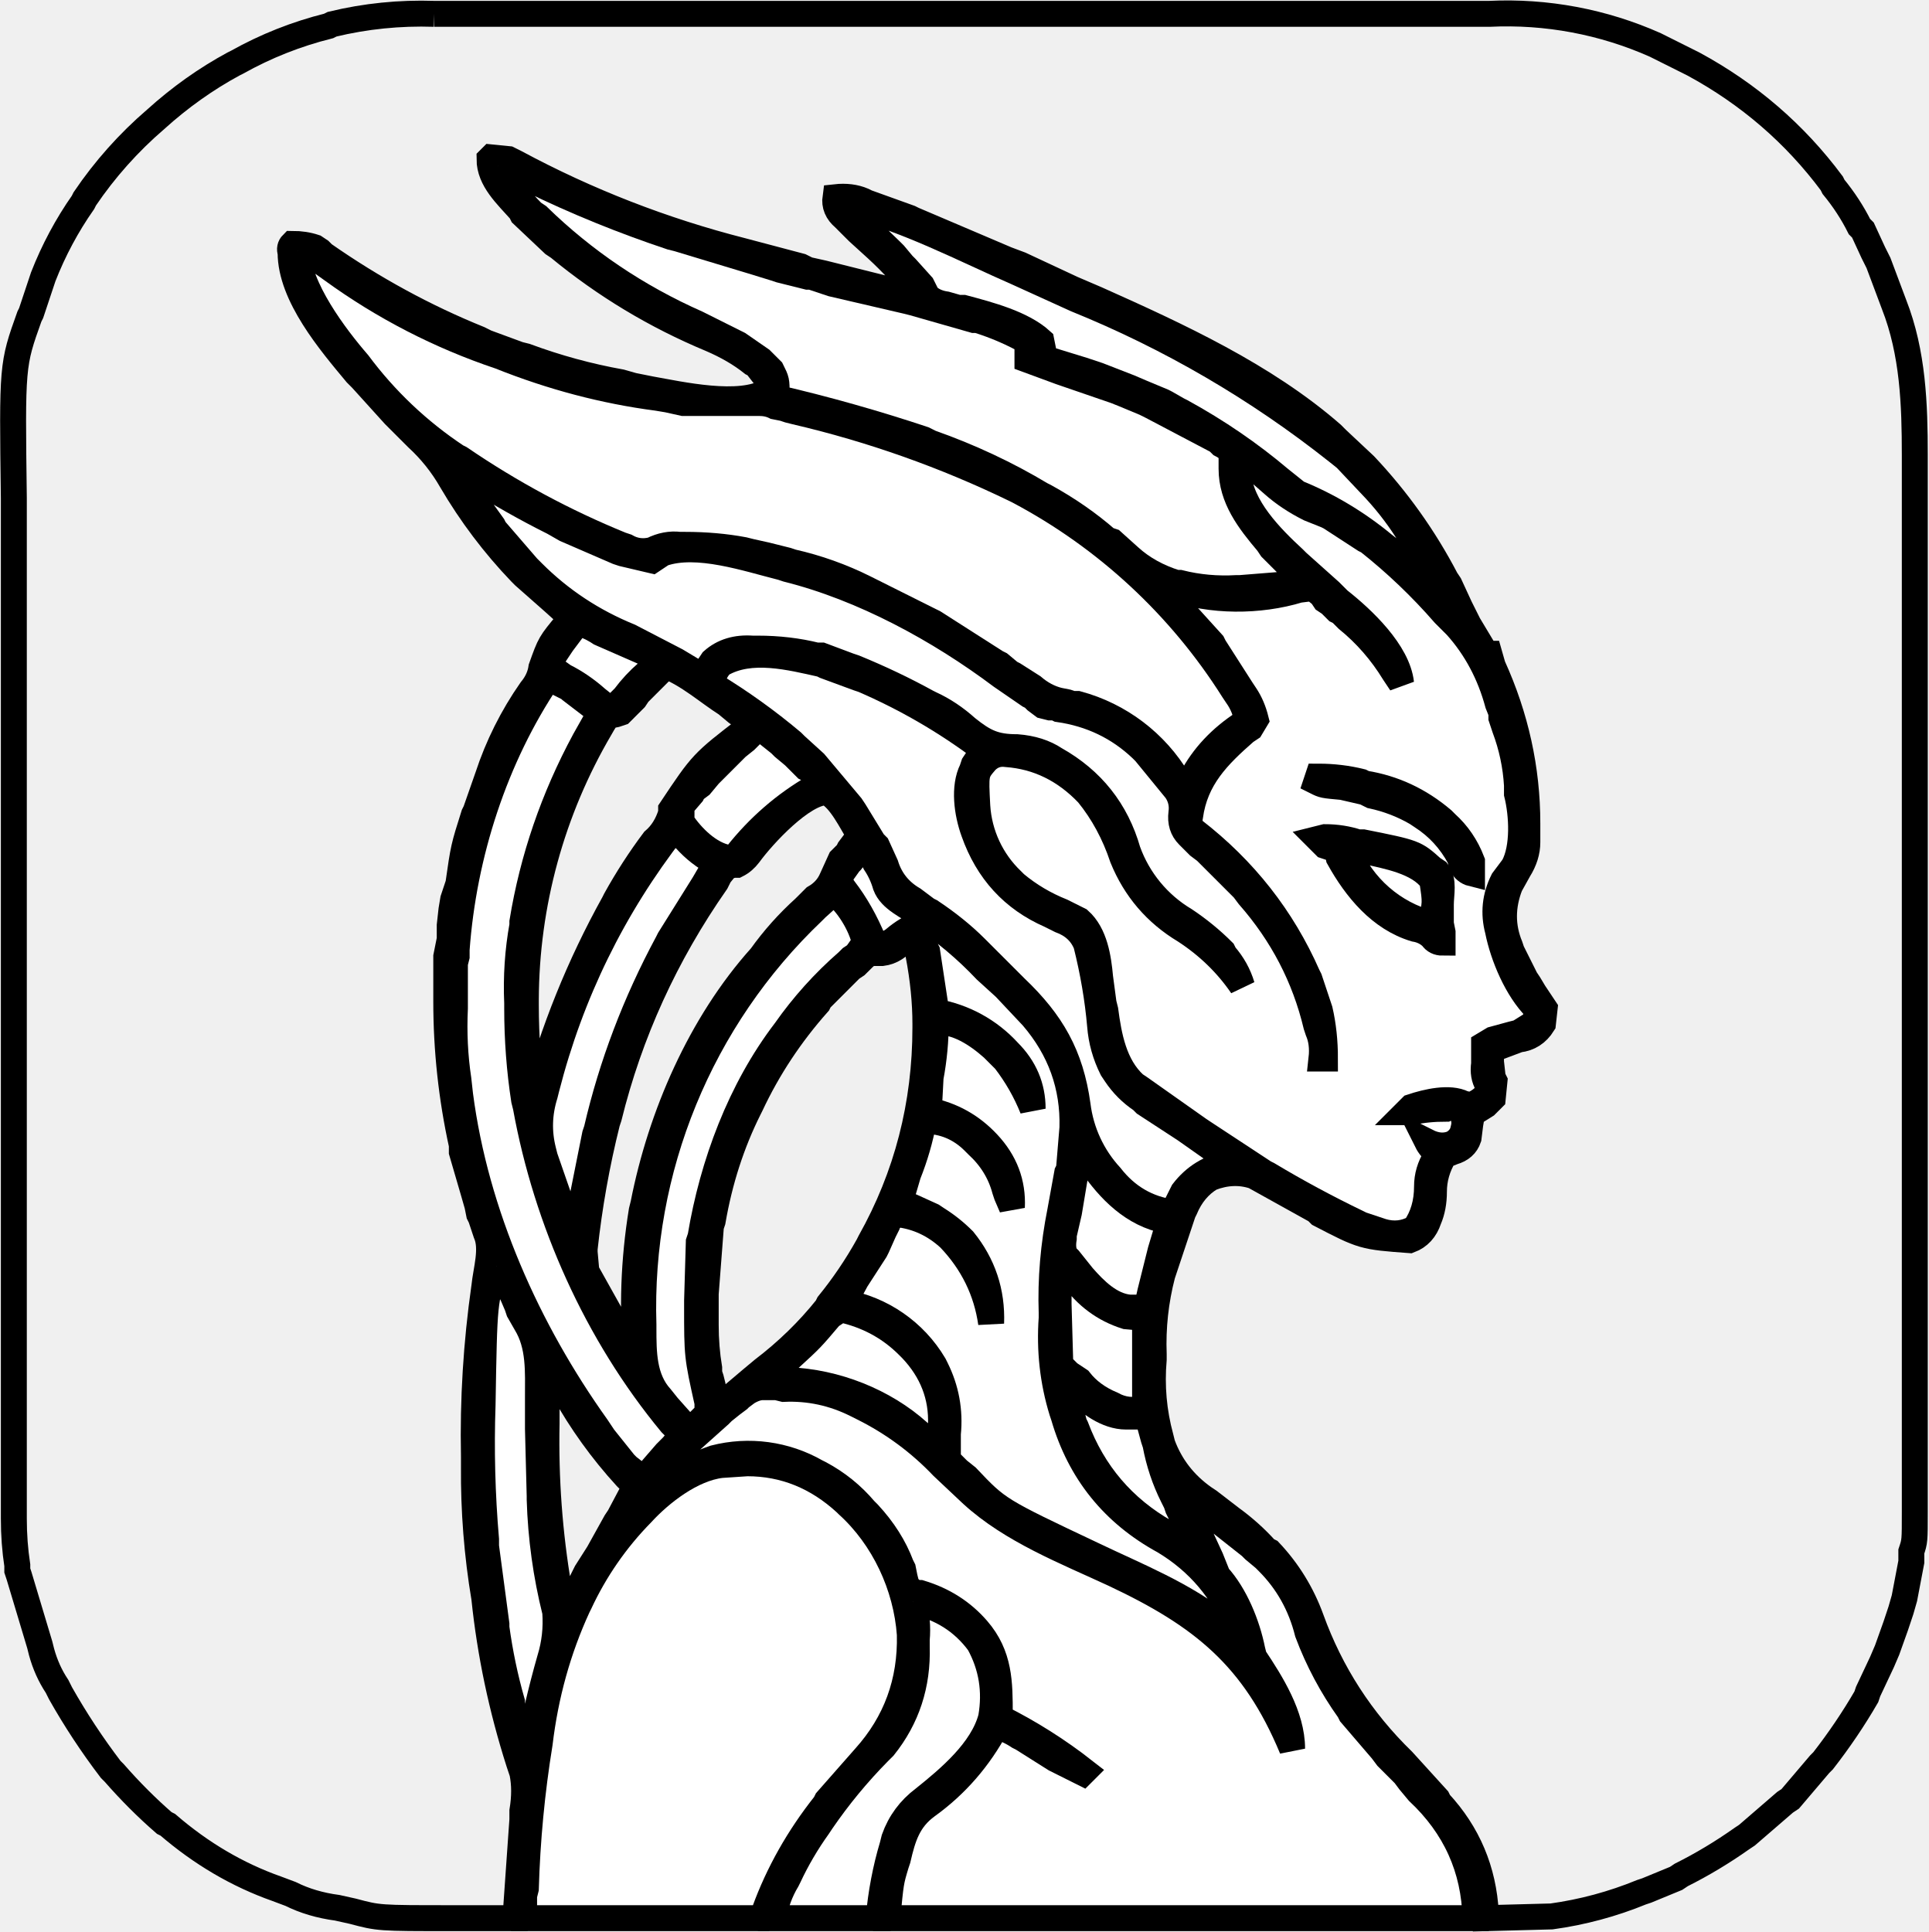
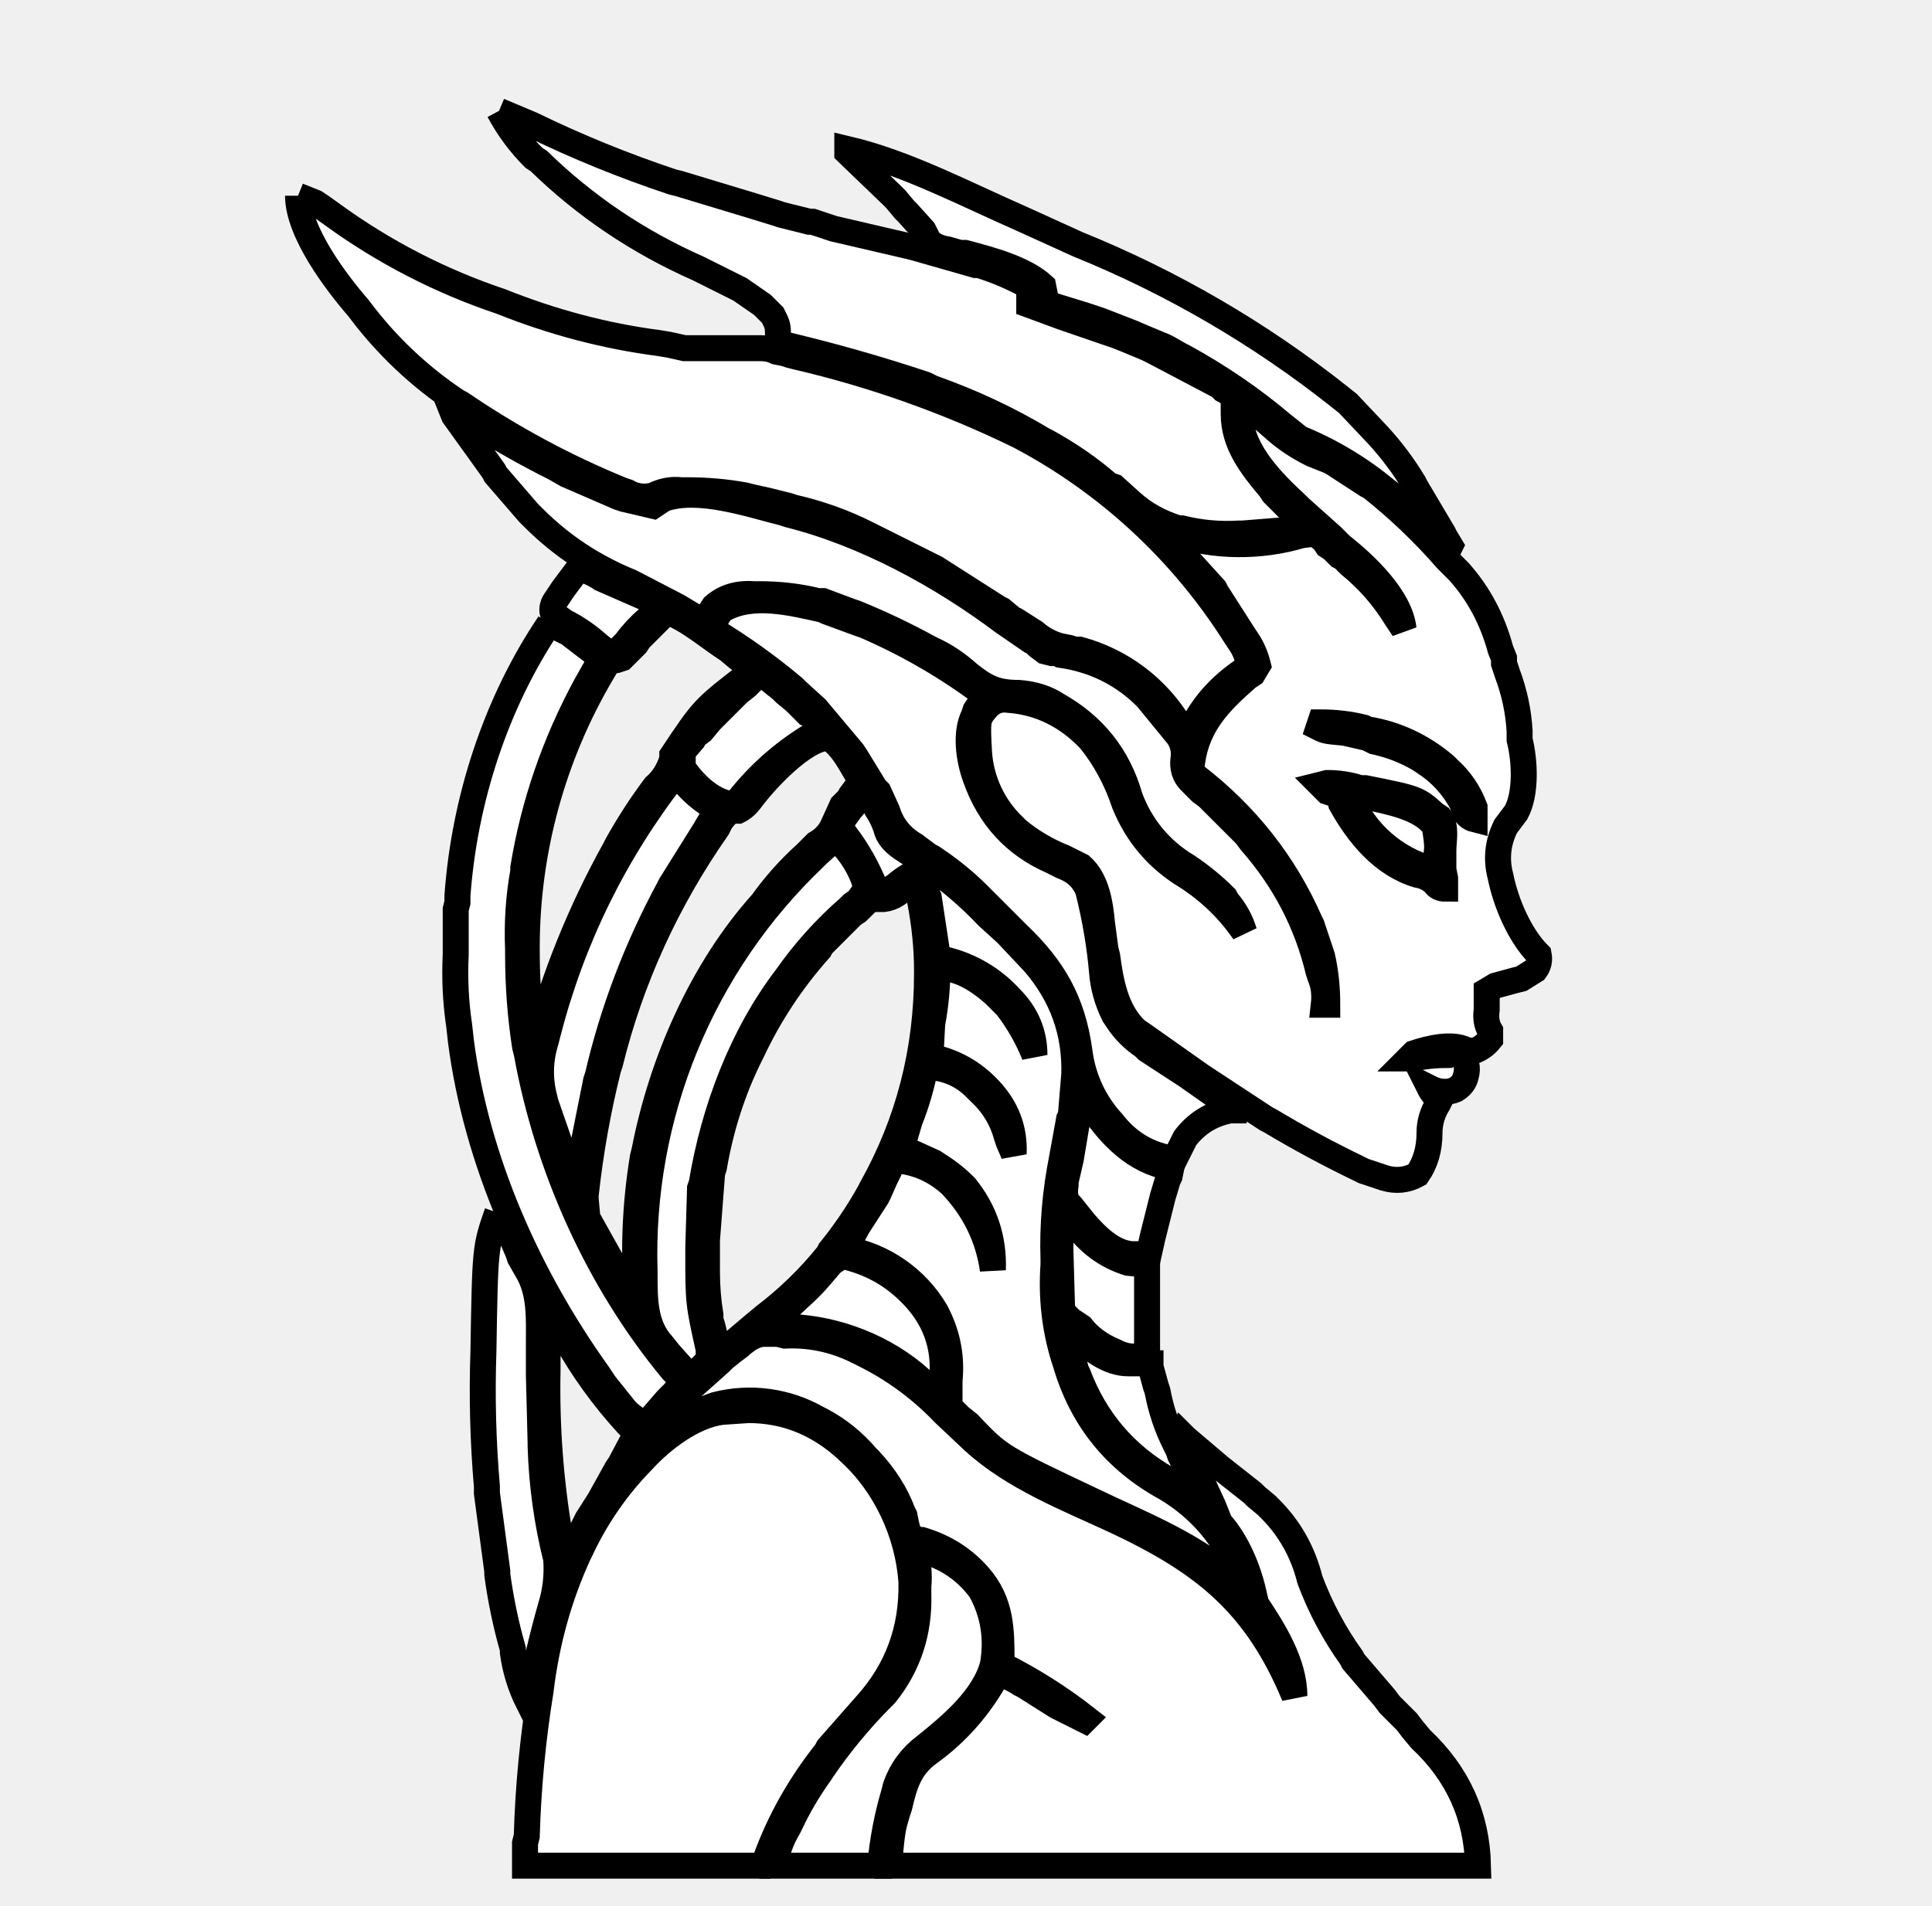
- <svg xmlns="http://www.w3.org/2000/svg" viewBox="70 68 1115 1117">
+ <svg xmlns="http://www.w3.org/2000/svg" viewBox="70 100 1115 1100">
  <style>
        path { stroke: black; stroke-width: 15; }
    </style>
-   <path fill="none" d="M321 76h610a211 211 0 0 1 96 18l20 10 2 1q48 26 80 69l1 2q9 11 15 23l2 2 6 13 3 6 9 24c11 28 12 58 12 87v611c0 17 0 17-2 23v6l-4 21-2 7-2 6-1 3-5 14-3 7-8 17-1 3q-11 19-25 37l-2 2-17 20-3 2-22 19-3 2q-17 12-35 21l-3 2-17 7-3 1a214 214 0 0 1-52 14l-38 1v-3q-2-37-27-64l-1-2-20-22q-36-35-53-82-8-22-24-39l-2-1q-9-10-20-18l-13-10-3-2q-17-12-24-31l-1-4q-6-22-4-45v-3a158 158 0 0 1 5-46l12-36 1-2q5-12 15-18 13-5 25-1l36 20 2 2c25 13 25 13 52 15q8-3 11-12 3-7 3-16 0-11 6-21l5-2q7-2 9-8l1-8 1-6 8-5 4-4 1-10-1-2-1-9v-7l16-6q9-1 14-9l1-9-6-9-3-5-2-3-8-16-1-3q-7-17 0-35l5-9q5-8 5-16v-11q0-47-20-91l-2-7h-2l-1-2-9-15-5-10-6-13-2-3a294 294 0 0 0-47-66l-16-15-3-3c-39-34-89-57-136-78l-14-6-30-14-8-3-54-23-2-1-25-9-2-1q-7-3-16-2-1 7 5 12l5 5 3 3 11 10q13 12 23 25v2h-2l-44-11-8-2-9-2-4-2-34-9a578 578 0 0 1-131-51l-4-2-10-1-1 1c0 12 10 21 18 30l1 2 18 17 3 2q40 33 88 53 14 6 24 14l2 1 7 9v6c-16 10-51 2-68-1l-10-2-7-2q-28-5-55-15l-4-1-19-7-4-2q-47-19-90-49l-2-2-3-2q-6-2-13-2-2 2-1 5c0 25 23 52 38 70l3 3 19 21 2 2 11 11q12 11 20 25 17 29 40 53l2 2 17 15 10 9-2 3c-10 12-10 12-15 26q-1 7-6 13a192 192 0 0 0-25 50l-7 20-1 2c-6 19-6 19-9 40l-3 9-1 6-1 9v8l-2 10v26q0 42 9 83v4l7 24 2 7 1 5 1 2 3 9c4 9 0 21-1 31q-7 49-6 98v6a438 438 0 0 0 6 76q5 48 20 95l1 3 1 3q2 10 0 22v5l-4 57h-37c-42 0-42 0-57-4l-9-2q-15-2-27-8l-8-3q-34-12-63-37l-2-1q-15-13-29-29l-2-2q-16-21-29-44l-2-4q-6-9-9-20l-1-4-12-40-1-3v-3q-2-13-2-27V356c-1-77-1-77 9-105l1-2 6-18 1-3q9-23 23-43l1-2a232 232 0 0 1 41-46q21-19 45-32l2-1q25-14 53-21l2-1q29-7 59-6" />
  <path fill="white" d="m330 335 5 3 3 2 6 4q22 14 46 26l7 4 30 13 3 1 17 4 6-4c20-7 49 3 69 8l3 1c44 11 88 35 124 62l16 11 2 1 2 2 4 3 4 1h3l2 1q28 4 48 23l2 2 18 22q4 6 3 13-1 8 4 13l4 4 2 2 4 3 22 22 3 4q29 33 39 75l1 3q3 7 2 16h2q0-15-3-28l-1-3-5-15-1-2q-22-50-66-84-3-3-2-8c3-22 16-35 32-49l3-2 3-5q-2-8-6-14l-2-3-16-25-1-2-29-32 4-1 2 1c22 8 50 8 73 1l8-1 5 4 2 3 3 2 4 4 2 1 4 4q16 13 27 31l2 3 2 3c-2-18-22-37-36-48l-5-5-19-17-2-2c-13-12-31-30-32-49v-6l4-1 7 5 1 1 8 7q9 8 21 14l10 4 2 1 20 13 2 1q24 19 44 42l7 7q17 19 24 45l2 5v3l2 6q6 16 7 33v5c3 12 4 31-2 42l-6 8q-7 14-3 29c3 15 11 34 22 45q1 5-2 9l-8 5-4 1-11 3-5 3v11q-1 7 2 12v5q-4 5-10 7l-4-1c-8-4-21-1-30 2l-3 3h3q9-2 20-2l2-1 5 1q5 5 3 12-1 5-6 8-7 3-15-1 2 4 6 7l-1 2q-5 8-5 17 0 14-7 24-9 5-19 2l-12-4-2-1q-27-13-52-28l-2-1-35-23-3-2-34-24-3-2c-12-11-15-28-17-43l-1-4-2-15c-1-11-3-25-12-33l-10-5q-15-6-27-16l-2-2a65 65 0 0 1-20-43c-1-19-1-19 5-26q5-5 12-4 27 2 47 23 13 16 20 37 11 27 36 42 20 13 33 32-3-10-10-18l-1-2q-10-10-22-18a77 77 0 0 1-33-40q-10-35-42-53-9-6-22-7c-13 0-19-3-29-11q-10-9-21-14l-2-1q-20-11-42-20l-3-1-16-6h-3q-16-4-34-4h-3q-14-1-23 7l-6 9-15-9-27-14q-32-13-56-37l-3-3-19-22-1-2-23-32z" />
  <path fill="white" d="M511 870h8l4 1q22-1 42 9l4 2q26 13 46 34l17 16c23 21 54 33 82 46 51 24 81 48 103 101 0-19-12-38-22-53l-1-4c-3-15-10-32-20-43l-4-10-6-13-1-3-12-23 1-2 2 2 20 17 19 15 2 2 6 5 2 2q17 17 23 41 9 24 24 45l1 2 18 21 3 4 10 10 3 4 5 6q32 30 33 73H583c2-21 2-21 5-31l1-3c3-13 6-23 17-31q25-18 40-46 7 2 13 6l2 1 19 12 16 8 1-1q-23-18-49-31v-2c0-18 0-34-13-49q-13-15-33-21-5 0-8-5l-1-4-1-5-1-2q-6-16-19-30l-2-2q-11-13-26-21l-2-1a79 79 0 0 0-59-8q-23 8-42 25c0-10 15-22 22-29l1-1 3-3 19-17 2-2 5-4 4-3 1-1 4-3q5-3 9-3" />
  <path fill="white" d="m242 213 10 4 3 2 7 5a359 359 0 0 0 97 50q45 18 91 24l6 1 9 2h44q5 0 9 2l5 1 3 1 4 1a605 605 0 0 1 127 45l2 1a329 329 0 0 1 124 115l2 3q5 7 6 15l-2 1q-20 13-30 32l-1 2-2 4h-2l-3-5a97 97 0 0 0-58-44h-3l-3-1-5-1q-8-2-15-8l-11-7-2-1-6-5-2-1-36-23-2-1-36-18-2-1q-20-10-42-15l-3-1-8-2-4-1-9-2-4-1q-16-3-34-3h-3q-8-1-16 3-8 2-15-2l-3-1q-49-20-93-50l-2-1a228 228 0 0 1-57-54c-13-15-35-44-35-65" />
  <path fill="white" d="M502 914q32 0 57 23l1 1c21 19 34 47 36 75q1 41-26 71l-22 25-1 2q-23 29-35 62l-2 4H373v-13l1-4a638 638 0 0 1 8-84q5-42 22-79l1-2a186 186 0 0 1 36-52c11-12 29-26 46-28z" />
  <path fill="white" d="m358 164 19 8q39 19 81 33l4 1 43 13 13 4 3 1 8 2 8 2h2l12 4 43 10 4 1 35 10h2q16 5 30 13l2 1v2l-3 2v5l19 7 32 11 5 2 12 5 4 2 38 20 2 2q6 3 6 7v7c0 17 10 30 21 43l2 3 15 15 2 4-7 1-3 1-25 2h-2q-17 1-33-3h-2q-16-5-27-15l-10-9-3-1q-16-14-36-25l-2-1q-30-18-64-30l-4-2q-42-14-85-24v-2c0-8 0-8-3-14l-2-2-2-2-2-2-13-9-2-1-22-11q-52-23-92-62l-3-2q-12-12-20-27" />
  <path fill="white" d="M569 557h2l3 5 2 5q4 6 6 13c3 8 13 12 20 17q21 14 38 32l11 10 16 17q24 28 23 64l-2 24-1 2-4 22q-6 30-5 59v3q-2 28 6 54l1 3q14 48 58 72 30 18 43 51l1 6-10-8c-22-18-50-29-75-41-55-26-55-26-73-45l-5-4-6-6v-15q2-20-7-38l-1-2a76 76 0 0 0-52-36l7-13 11-17 1-2 4-9 2-4 1-3 5-3q17 2 30 14 20 21 24 49 1-27-16-48-7-7-15-12l-3-2-11-5h-3l-5-2 5-17q6-15 9-31 17 0 29 12l2 2q12 11 16 26l1 3 3 7q1-21-14-37-14-15-34-19l1-19q3-16 3-32c12-1 24 7 33 15l5 5 2 2q10 13 16 28 0-19-14-33a74 74 0 0 0-42-23v-2l-5-33-1-2-3-14q-8 3-15 9-5 4-11 3l-1-2q-7-17-17-30-3-4-2-8l5-7 1-1 4-5 2-2z" />
  <path fill="none" d="m599 608 2 10v2q4 21 4 40v2q0 67-32 124l-1 2q-10 18-23 34l-1 2q-16 20-37 36l-6 5-13 11-2 1-6 3-2-11-1-4-1-3v-3q-2-12-2-25v-18l3-39 1-3q6-35 21-65l1-2q15-32 39-59l1-2 18-18 3-2c7-7 7-7 10-7h5q8-1 14-9z" />
  <path fill="white" d="m545 452 2 1 19 7 3 1q37 16 69 40l-3 6-2 3-1 3c-5 10-3 25 1 36q12 34 44 48l6 3q11 4 15 14 6 24 8 47 1 13 7 25l2 3q6 9 15 15l2 2 23 15 27 19v1h-2q-16 3-26 16l-6 12q-22-3-36-21a74 74 0 0 1-19-41c-4-29-15-48-36-68l-8-8-9-9-6-6q-11-11-26-21l-2-1-8-6q-12-7-16-20l-5-11-2-2-11-18-2-3-21-25-11-10-2-2a369 369 0 0 0-46-33q0-7 5-12c17-10 40-4 58 0" />
  <path fill="white" d="m387 460 12 6 1 1 17 13-9 16q-27 50-36 105v2q-4 22-3 45v3q0 27 4 53l1 4c12 66 41 131 84 183l2 2 2 2 1 4-4 5-2 2-2 2-13 15-9-7-2-2-12-15-4-6c-40-56-70-123-79-192l-1-9q-3-20-2-41v-26l1-4v-4c4-55 22-111 53-157" />
  <path fill="none" d="M548 526c8 4 14 17 19 25l-6 8-1 2-4 4-5 11q-3 7-10 11l-4 4-2 2a174 174 0 0 0-25 28c-35 39-58 92-68 143l-1 4q-7 43-3 85l-9-13-1-3-19-34-1-11v-2q4-37 13-73l1-3q18-73 62-136l2-4c4-5 4-5 8-6h2q4-2 7-6c8-11 31-36 45-36" />
  <path fill="white" d="M559 186c34 8 68 26 100 40l33 15a614 614 0 0 1 151 88l5 4 17 18q12 13 21 28l1 2 16 27 1 2 3 5-1 2-1-1-6-7-2-2-18-17-9-7q-23-19-50-30l-10-8q-26-22-57-39l-2-1-7-4-2-1-12-5-7-3-18-7-6-2-3-1-26-8v-2l3-2-1-5c-11-10-30-15-45-19h-3l-7-2q-7-1-11-5l-3-6-9-10-2-2-5-6-2-2-26-25z" />
  <path fill="none" d="M455 453c13 5 24 15 35 22l6 5 3 2 2 1 3 5-2 1c-26 20-26 20-44 47v2q-3 10-10 16-12 16-22 34l-1 2q-30 54-46 114h-1q-4-27-4-55v-3a312 312 0 0 1 43-157c4-7 4-7 9-8l3-1 5-5 3-3 2-3z" />
  <path fill="white" d="M552 584c8 6 16 19 18 29l-5 7-3 2-2 2a222 222 0 0 0-36 40c-26 34-42 77-49 119l-1 3-1 34v3c0 29 0 29 6 56v6l-7 7h-2v2q-4 0-6-4l-8-9-4-5c-10-11-10-26-10-40v-2a316 316 0 0 1 98-239l2-2z" />
  <path fill="white" d="M598 994q24 5 38 24 11 20 7 43c-5 19-24 35-39 47q-12 9-17 23l-1 4q-6 20-8 42h-61q2-12 8-22l1-2q7-15 17-29l2-3a291 291 0 0 1 33-40l3-3q20-25 19-58v-4q1-11-2-22" />
  <path fill="white" d="m357 800 6 10 1 3 2 3 3 7 1 3 4 7c8 13 7 28 7 43v18l1 39v2q1 33 9 65 1 14-3 27-8 28-13 56-7-14-9-29v-2q-6-21-9-43v-2l-6-45v-4a646 646 0 0 1-2-78c1-60 1-60 8-80" />
  <path fill="white" d="m459 548 7 5q8 9 18 14l-7 12-20 32-1 2q-28 52-41 108l-1 3-7 35v4l-3 23h-2l-17-49-1-4q-4-16 1-32l1-4q21-82 73-149" />
  <path fill="none" d="m386 859 7 8 1 3 2 2q15 27 36 50l2 2 2 2 1 2-9 17-2 3-10 18-7 11-1 2-11 22-3-7v-2l-1-3v-3q-8-47-7-95z" />
  <path fill="white" d="M556 825q23 5 39 21l2 2q18 19 17 44l-1 14-12-10c-20-18-48-29-75-30h-3l-9-1 13-12c12-11 12-11 23-24z" />
  <path fill="white" d="M694 733h2l3 5c10 15 23 30 42 35l5 1-1 5-1 2-3 10-5 20-1 4-2 9h-10c-11-1-20-10-27-18l-8-10-2-2q-2-4-1-10v-2l3-13 2-12z" />
  <path fill="white" d="m511 490 10 8 2 2 6 5 2 2 5 5 2 1q5 3 6 8l-3 2q-26 15-45 39-2 3-5 2c-11-2-21-12-27-21v-9l6-7 1-2 4-3 5-6 9-9 7-7 5-4 2-2 2-2 2-1z" />
  <path fill="white" d="M683 799h2l5 7q12 17 31 23l11 1v52q-10 3-19-2-12-5-19-14l-6-4-5-5-1-35v-8z" />
  <path fill="white" d="m685 866 7 5c7 8 18 16 29 16h13v2l3 11 1 3q3 16 10 30l2 4 1 3 7 14 1 3 2 3 1 2 1 4-9-5-10-7q-37-21-52-61l-1-2-3-12-1-2z" />
  <path fill="white" d="M404 428q7 2 13 6l32 14q1 5-2 6l-3 3q-7 6-13 14l-2 2-1 2q-4 2-8 1l-5-4q-9-8-19-13l-7-5q-1-4 2-8l2-3 2-3z" />
  <path fill="none" d="M836 552q10 0 19 3h3c30 6 30 6 40 15l3 2c4 5 2 13 2 19v11l1 5v6q-4 0-6-3-4-4-10-5c-20-6-34-23-44-41l-1-5-2-1h-2l-3-1-4-4zm13 8a72 72 0 0 0 48 42c3-12 3-12 1-25-8-11-26-14-39-17z" />
  <path fill="none" d="M832 517q13 0 25 3l2 1q25 4 45 21l2 2q10 9 15 22v7q-4-1-6-5l-1-4q-8-15-22-24l-3-2q-12-7-26-10l-4-2-13-3c-11-1-11-1-15-3z" />
</svg>
